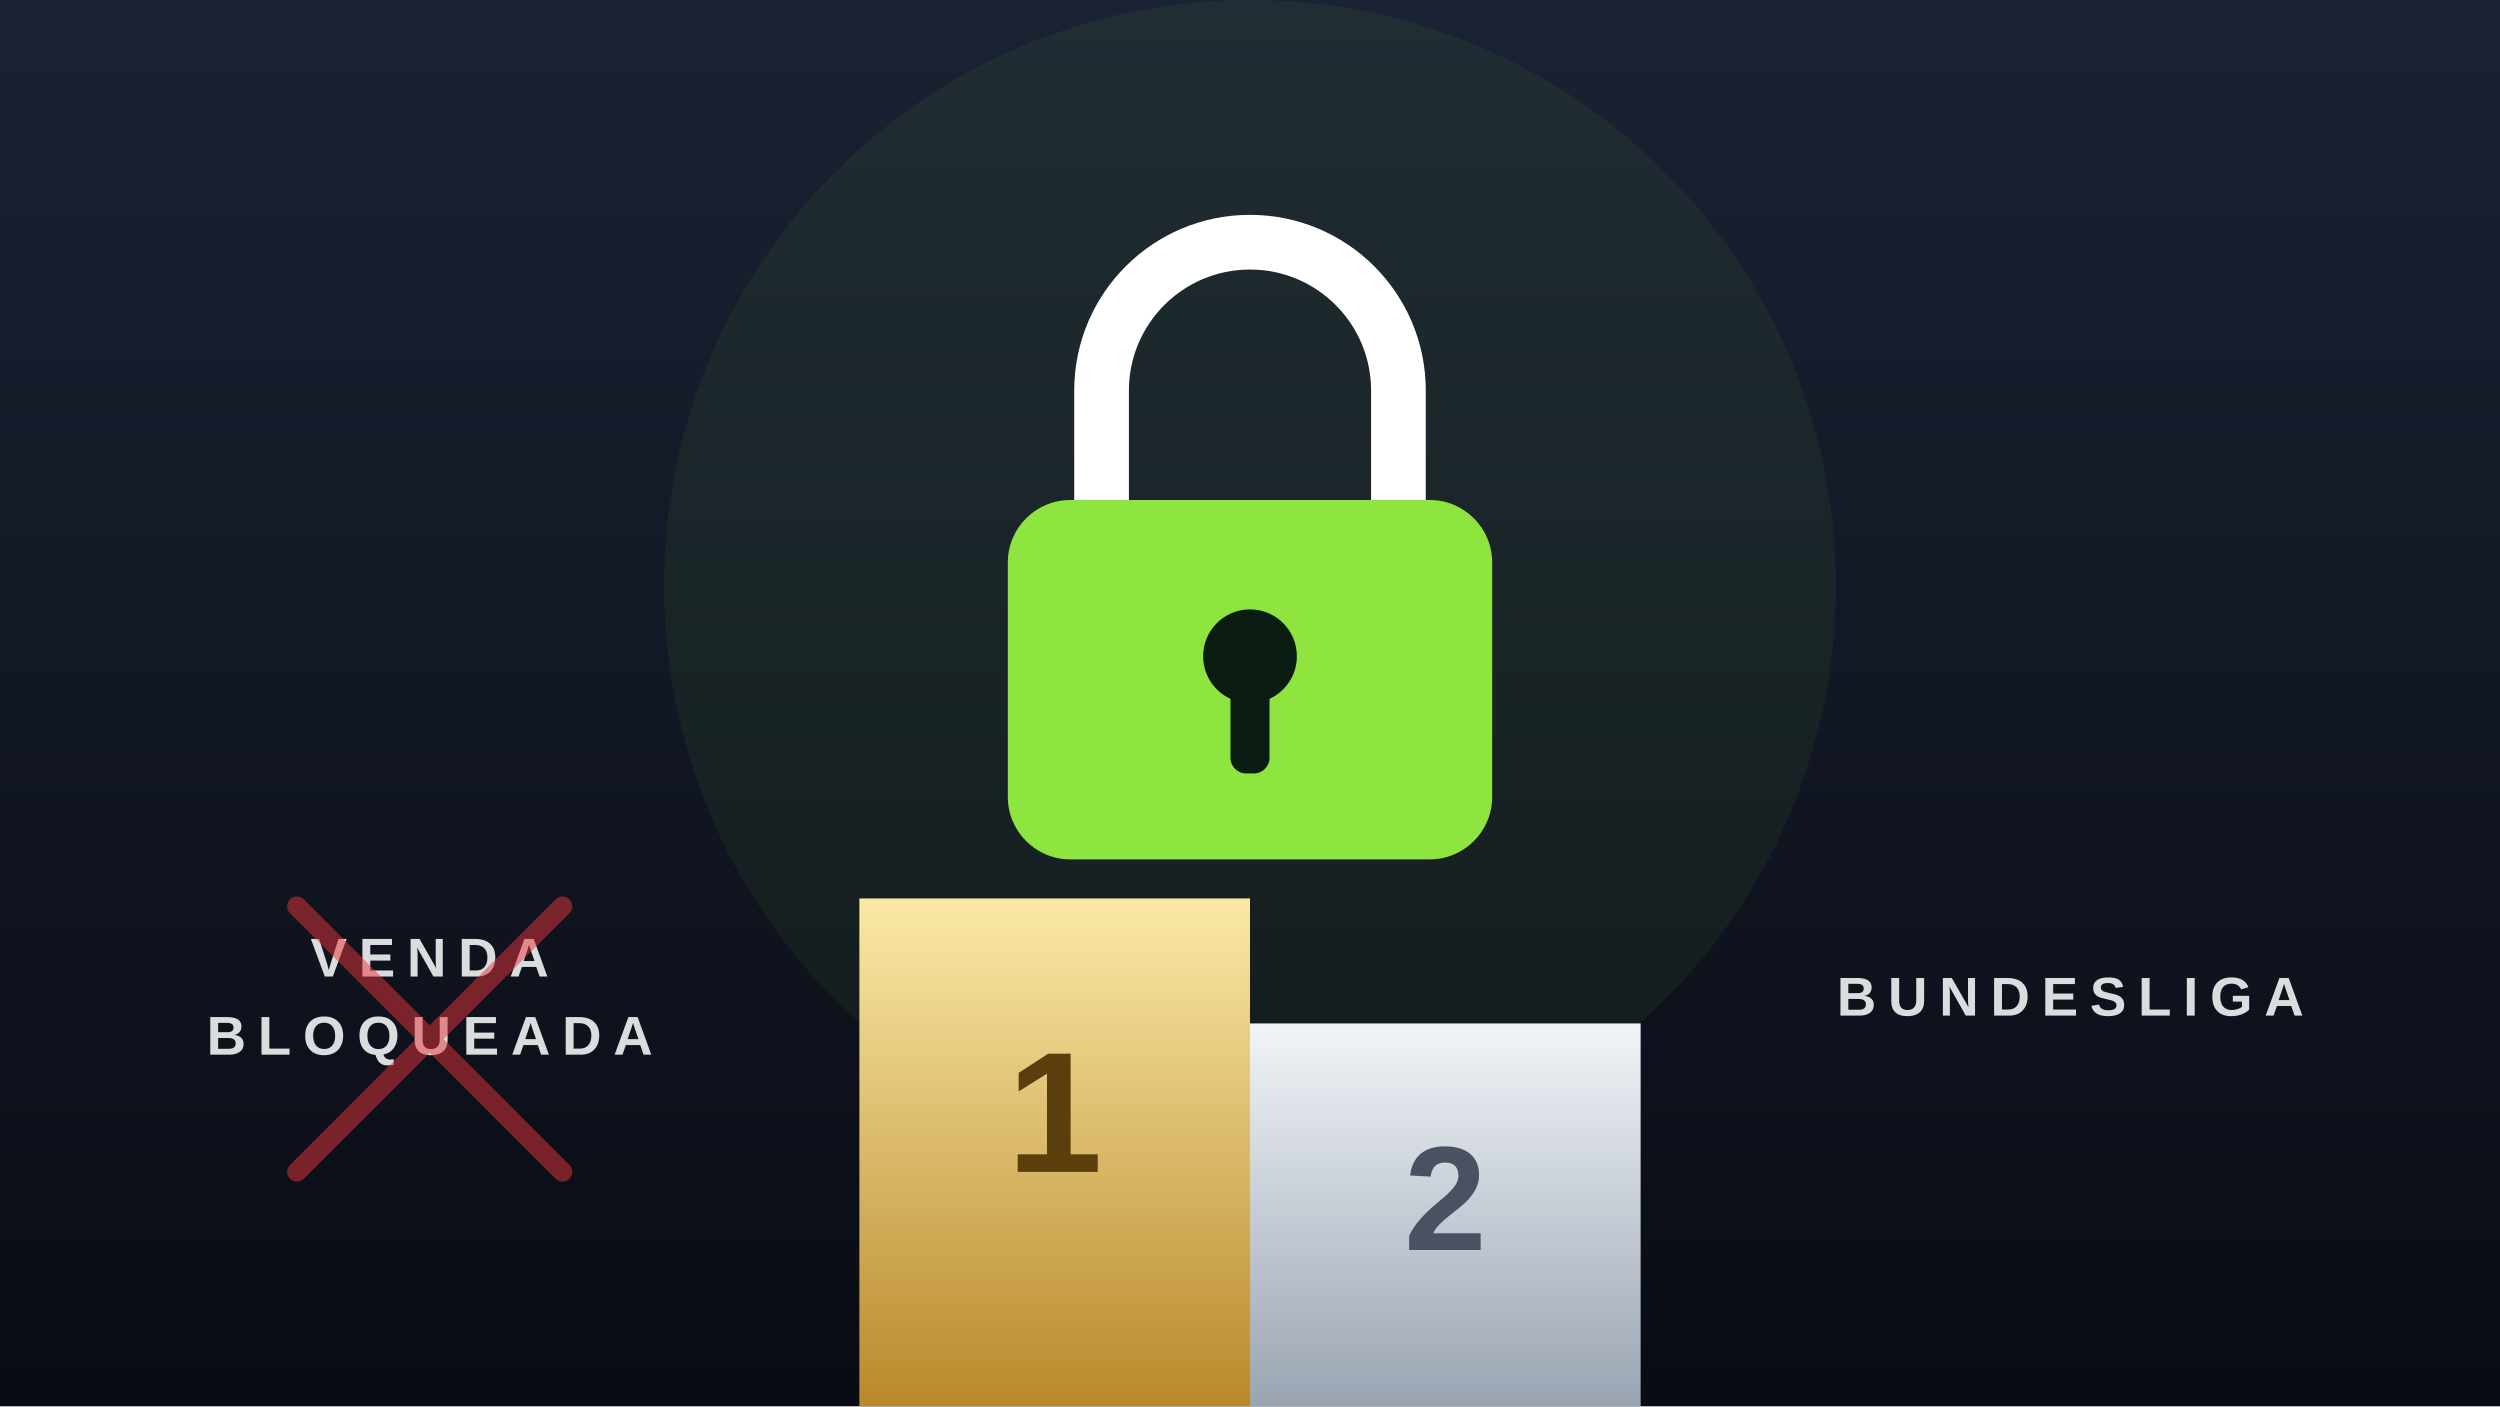
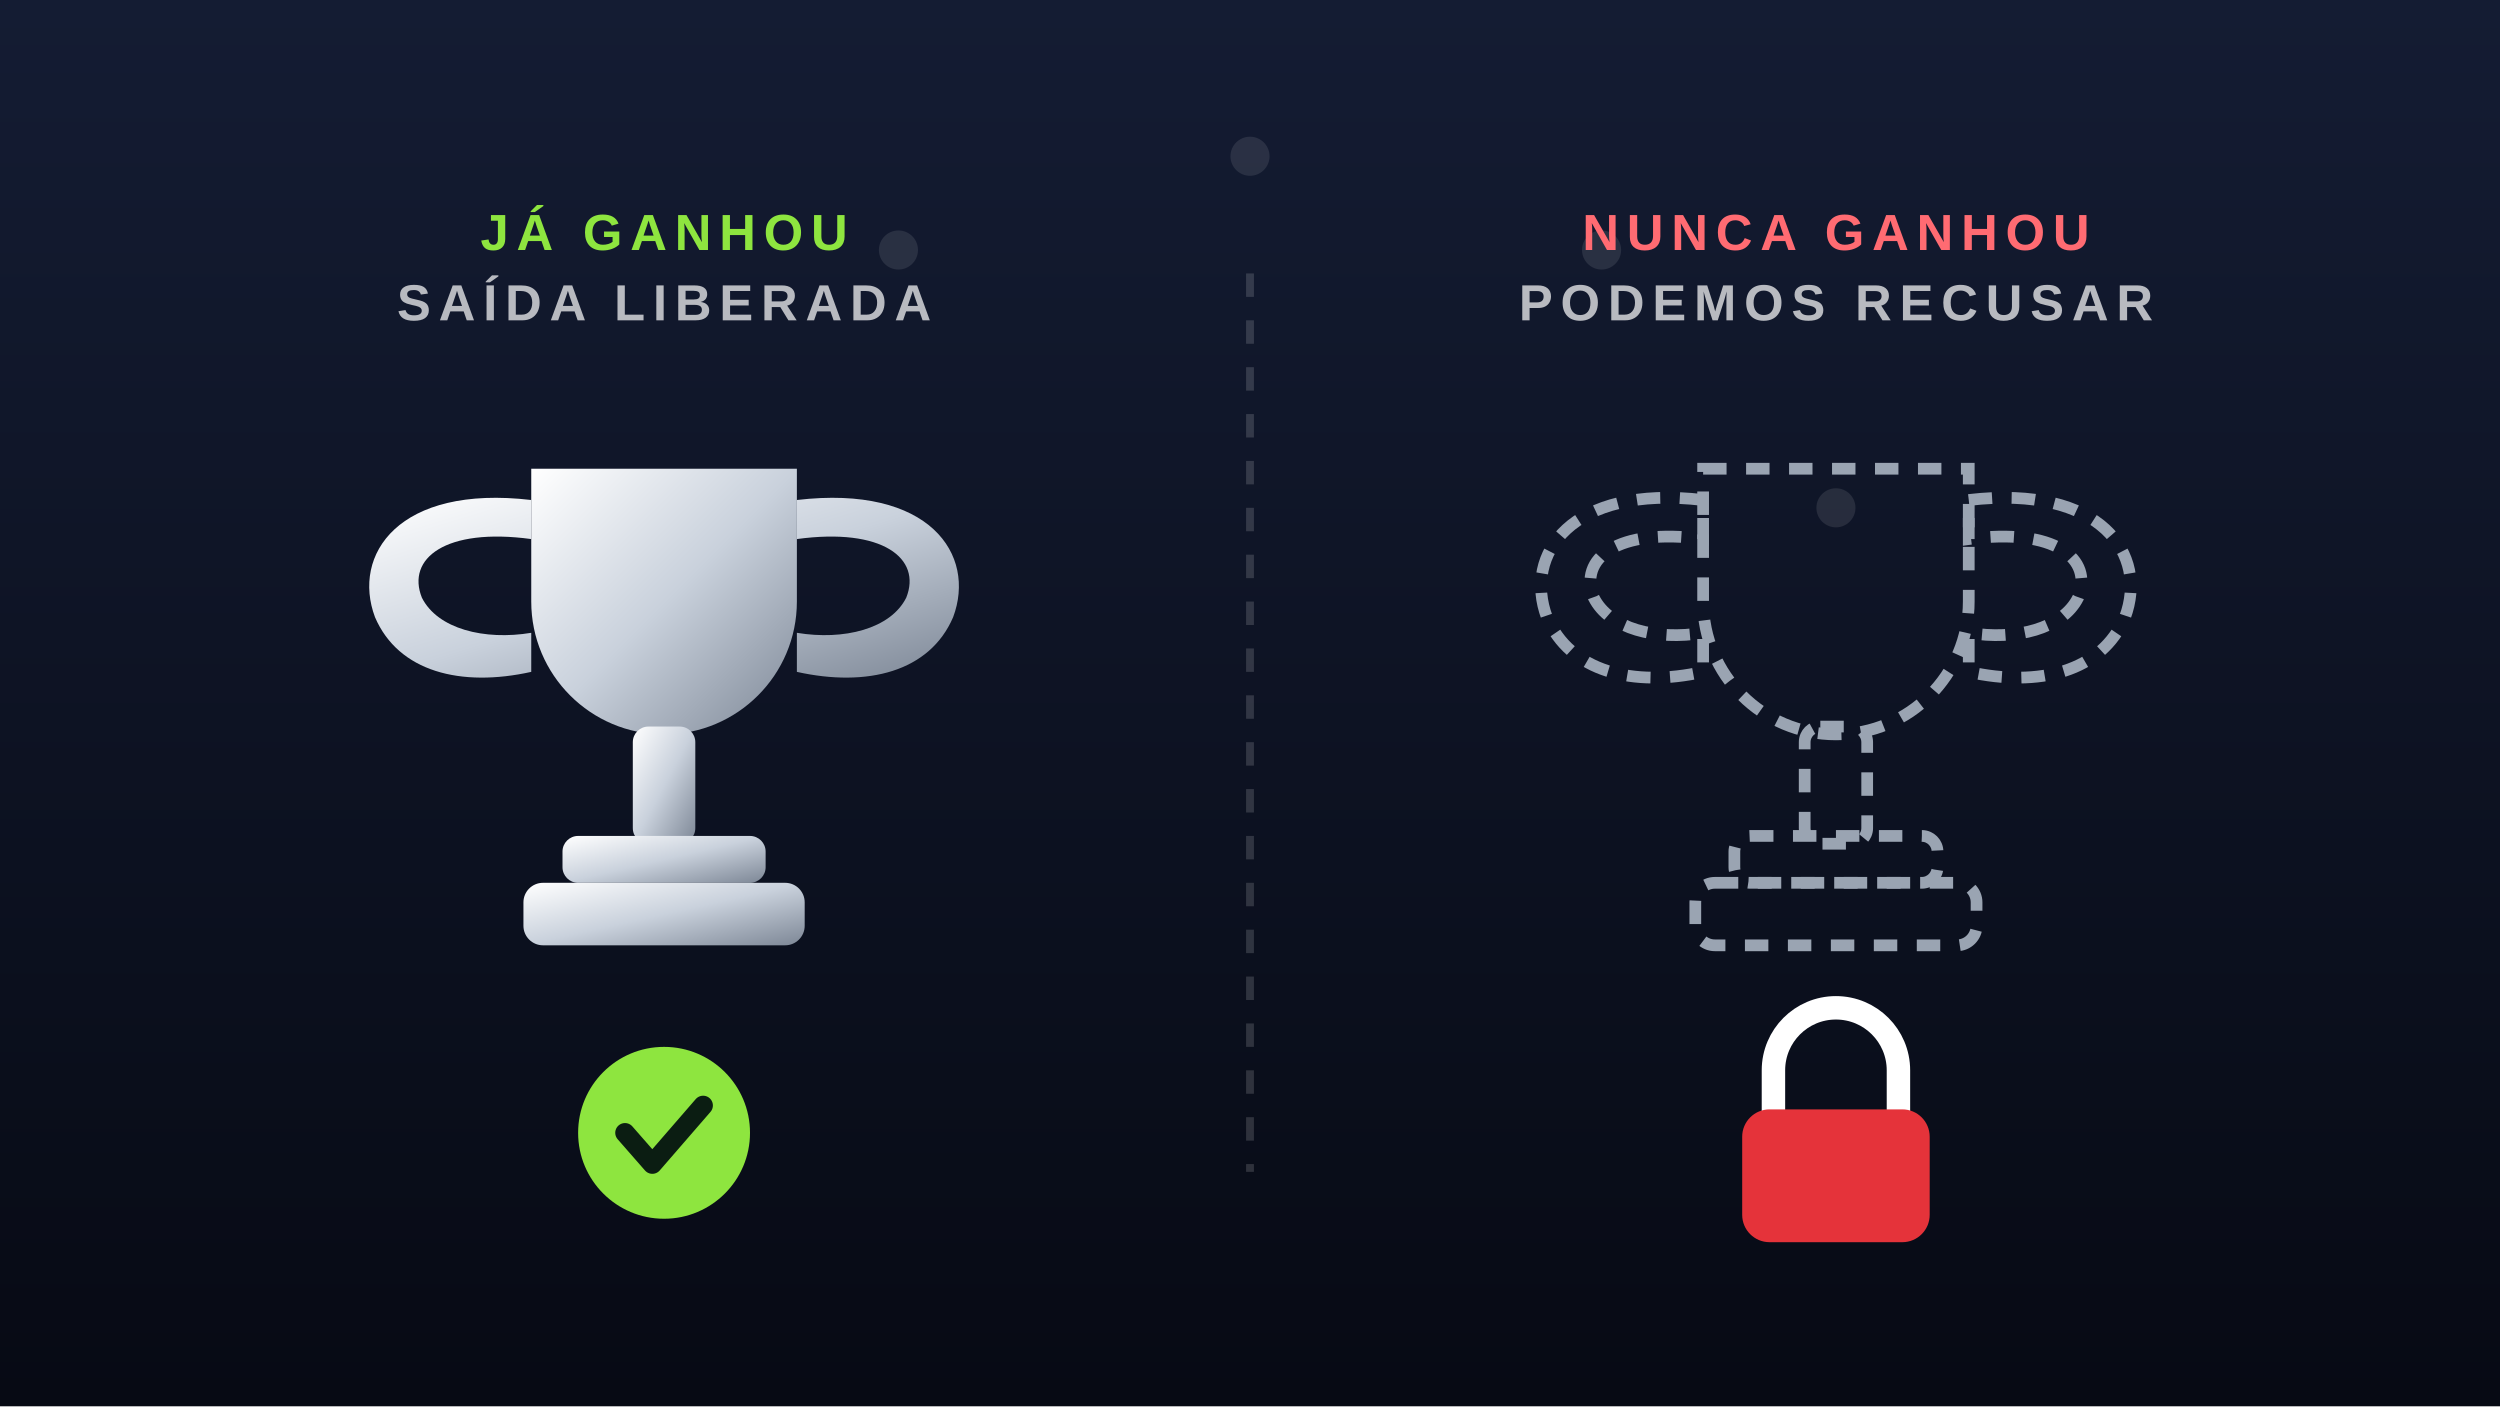
<svg xmlns="http://www.w3.org/2000/svg" viewBox="0 0 640 360">
  <defs>
    <linearGradient id="bg" x1="0" y1="0" x2="0" y2="1">
-       <stop offset="0" stop-color="#1a2233" />
-       <stop offset="1" stop-color="#090c14" />
+       <stop offset="0" stop-color="#141c33" />
+       <stop offset="1" stop-color="#070a14" />
    </linearGradient>
-     <linearGradient id="ouro" x1="0" y1="0" x2="0" y2="1">
-       <stop offset="0" stop-color="#fbe9a6" />
-       <stop offset="1" stop-color="#b8892b" />
+     <linearGradient id="prata" x1="0" y1="0" x2="1" y2="1">
+       <stop offset="0" stop-color="#ffffff" />
+       <stop offset=".5" stop-color="#c9d1dc" />
+       <stop offset="1" stop-color="#7d8796" />
    </linearGradient>
-     <linearGradient id="prata" x1="0" y1="0" x2="0" y2="1">
-       <stop offset="0" stop-color="#f1f4f8" />
-       <stop offset="1" stop-color="#9aa4b2" />
-     </linearGradient>
+     <g id="orelhuda">
+       <path d="M-34-70h68v34a34 34 0 0 1-68 0z" />
+       <path d="M-34-62c-34-4-46 14-40 30 6 14 22 18 40 14v-10c-12 2-24-1-28-9-4-10 6-18 28-15zM34-62c34-4 46 14 40 30-6 14-22 18-40 14v-10c12 2 24-1 28-9 4-10-6-18-28-15z" />
+       <rect x="-8" y="-4" width="16" height="30" rx="4" />
+       <rect x="-26" y="24" width="52" height="12" rx="4" />
+       <rect x="-36" y="36" width="72" height="16" rx="5" />
+     </g>
  </defs>
  <rect width="640" height="360" fill="url(#bg)" />
-   <circle cx="320" cy="150" r="150" fill="#8ee53f" opacity=".06" />
-   <rect x="220" y="230" width="100" height="130" fill="url(#ouro)" />
-   <rect x="320" y="262" width="100" height="98" fill="url(#prata)" />
-   <g font-family="Arial Black, Arial, sans-serif" font-weight="900" text-anchor="middle">
-     <text x="270" y="300" font-size="44" fill="#5a3f0c">1</text>
-     <text x="370" y="320" font-size="38" fill="#4a5262">2</text>
+   <g fill="#fff" opacity=".1">
+     <circle cx="320" cy="40" r="5" />
+     <circle cx="410" cy="64" r="5" />
+     <circle cx="230" cy="64" r="5" />
+     <circle cx="470" cy="130" r="5" />
+     <circle cx="170" cy="130" r="5" />
  </g>
-   <g transform="translate(320 128)">
-     <path d="M-38 0v-28a38 38 0 0 1 76 0v28" fill="none" stroke="#fff" stroke-width="14" stroke-linecap="round" />
-     <rect x="-62" y="0" width="124" height="92" rx="16" fill="#8ee53f" />
-     <circle cy="40" r="12" fill="#0b1d12" />
-     <rect x="-5" y="44" width="10" height="26" rx="4" fill="#0b1d12" />
+   <path d="M320 70v230" stroke="#fff" stroke-opacity=".15" stroke-width="2" stroke-dasharray="6 6" />
+   <use href="#orelhuda" x="170" y="190" fill="url(#prata)" />
+   <g transform="translate(170 290)">
+     <circle r="22" fill="#8ee53f" />
+     <path d="M-10 0l7 8 13-15" fill="none" stroke="#0b1d12" stroke-width="5" stroke-linecap="round" stroke-linejoin="round" />
  </g>
-   <g font-family="Arial, sans-serif" font-weight="700" fill="#fff" letter-spacing="3" font-size="14" opacity=".85">
-     <text x="110" y="250" text-anchor="middle">VENDA</text>
-     <text x="110" y="270" text-anchor="middle">BLOQUEADA</text>
+   <use href="#orelhuda" x="470" y="190" fill="none" stroke="#9aa4b2" stroke-width="3" stroke-dasharray="6 5" />
+   <g transform="translate(470 286)">
+     <path d="M-16 0v-12a16 16 0 0 1 32 0v12" fill="none" stroke="#fff" stroke-width="6" stroke-linecap="round" />
+     <rect x="-24" y="-2" width="48" height="34" rx="7" fill="#e5333a" />
  </g>
-   <path d="M76 300l68-68M76 232l68 68" stroke="#e5333a" stroke-width="5" stroke-linecap="round" opacity=".5" />
-   <text x="530" y="260" text-anchor="middle" font-family="Arial, sans-serif" font-weight="700" fill="#fff" letter-spacing="3" font-size="14" opacity=".85">BUNDESLIGA</text>
+   <g font-family="Arial, sans-serif" font-weight="700" font-size="13" letter-spacing="2" text-anchor="middle">
+     <text x="170" y="64" fill="#8ee53f">JÁ GANHOU</text>
+     <text x="170" y="82" fill="#fff" opacity=".7">SAÍDA LIBERADA</text>
+     <text x="470" y="64" fill="#ff6b72">NUNCA GANHOU</text>
+     <text x="470" y="82" fill="#fff" opacity=".7">PODEMOS RECUSAR</text>
+   </g>
</svg>
